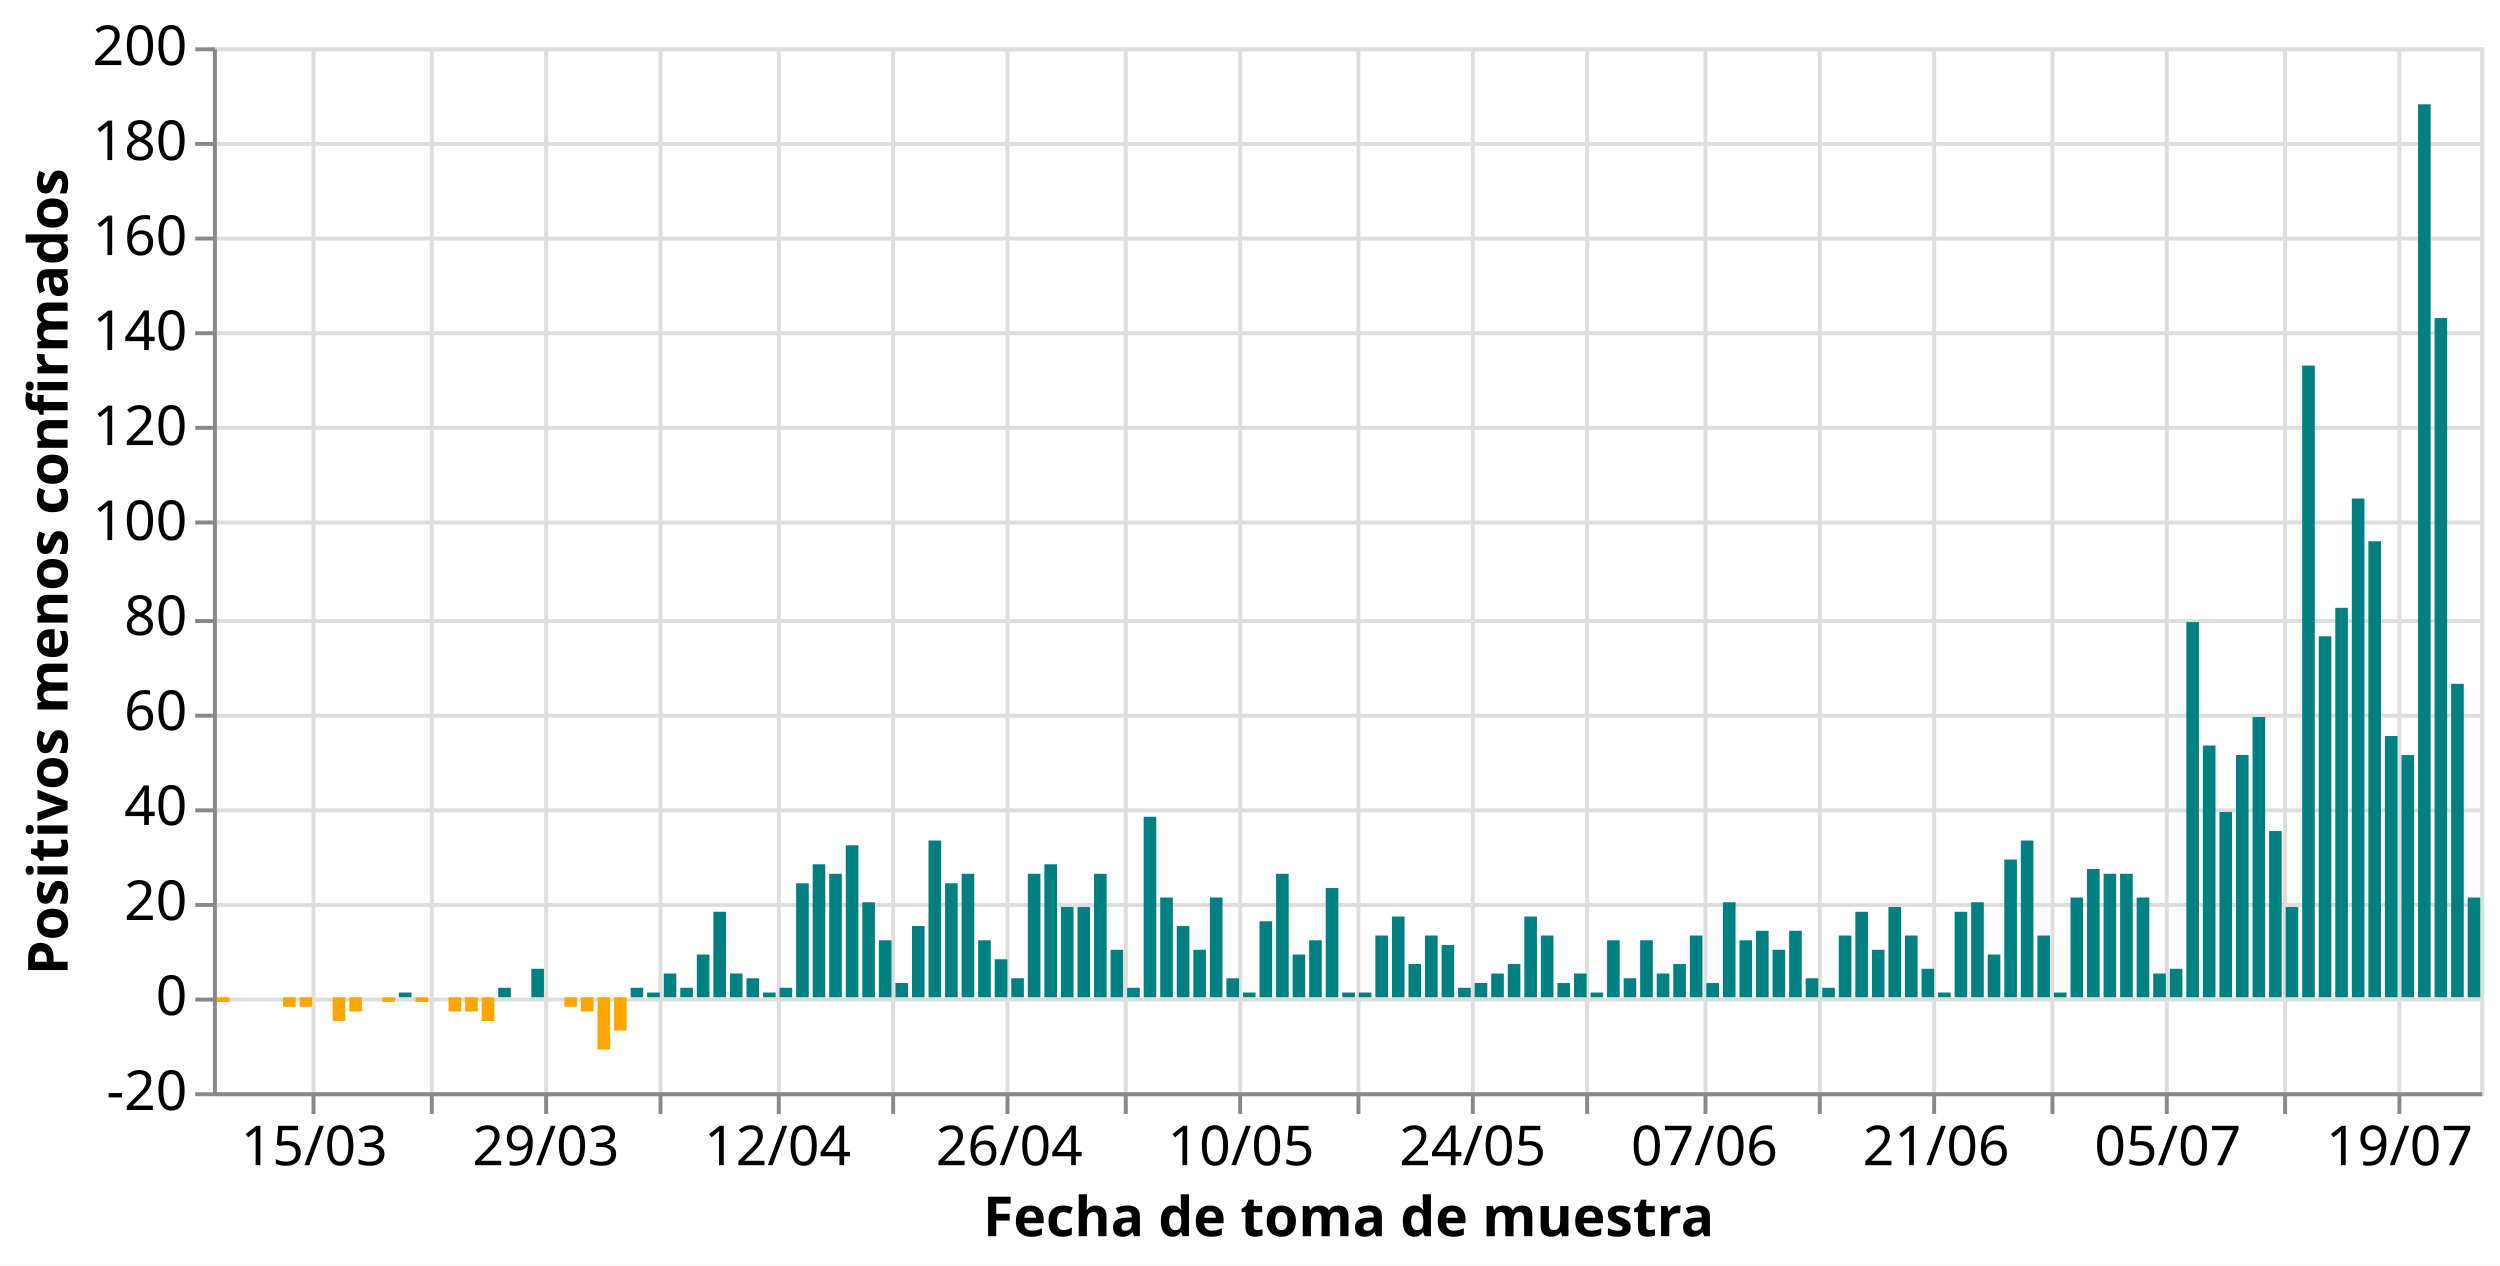
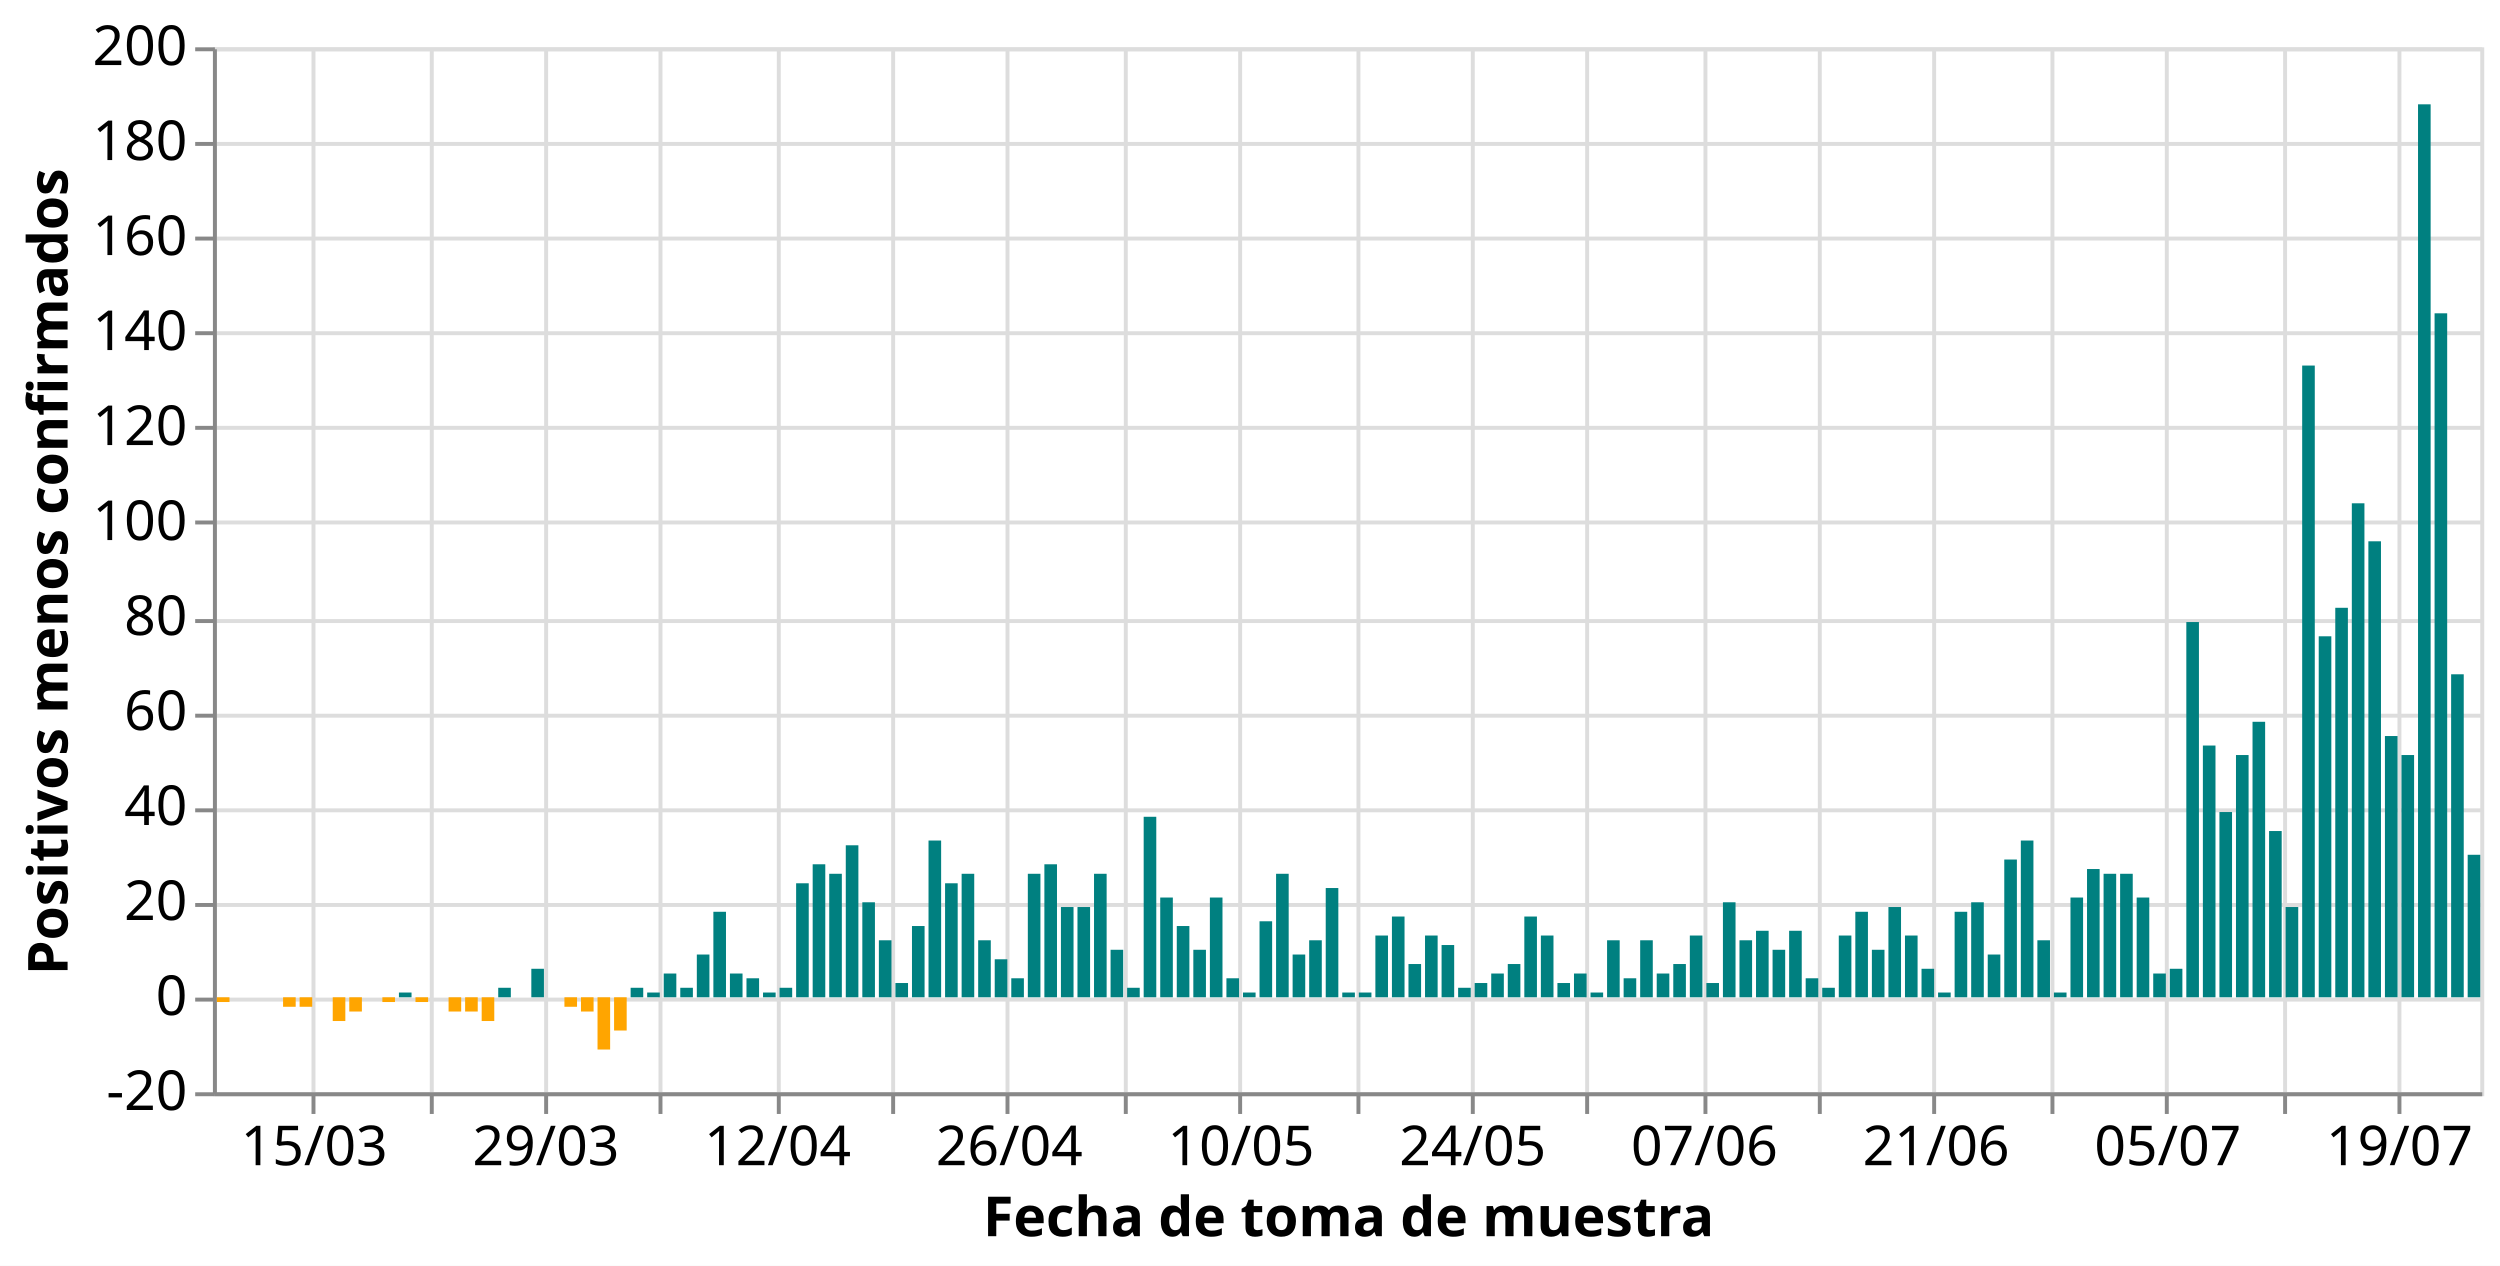
<svg xmlns="http://www.w3.org/2000/svg" class="marks" width="634" height="321" viewBox="0 0 634 321" version="1.1">
  <rect width="634" height="321" style="fill: white;" />
  <g transform="translate(54,12)">
    <g class="mark-group role-frame root">
      <g transform="translate(0,0)">
        <path class="background" d="M0.5,0.5h575v265h-575Z" style="fill: none; stroke: #ddd;" />
        <g>
          <g class="mark-group role-axis">
            <g transform="translate(0.5,265.5)">
              <path class="background" d="M0,0h0v0h0Z" style="pointer-events: none; fill: none;" />
              <g>
                <g class="mark-rule role-axis-grid" style="pointer-events: none;">
                  <line transform="translate(25,-265)" x2="0" y2="265" style="fill: none; stroke: #ddd; stroke-width: 1; opacity: 1;" />
                  <line transform="translate(55,-265)" x2="0" y2="265" style="fill: none; stroke: #ddd; stroke-width: 1; opacity: 1;" />
                  <line transform="translate(84,-265)" x2="0" y2="265" style="fill: none; stroke: #ddd; stroke-width: 1; opacity: 1;" />
                  <line transform="translate(113,-265)" x2="0" y2="265" style="fill: none; stroke: #ddd; stroke-width: 1; opacity: 1;" />
                  <line transform="translate(143,-265)" x2="0" y2="265" style="fill: none; stroke: #ddd; stroke-width: 1; opacity: 1;" />
                  <line transform="translate(172,-265)" x2="0" y2="265" style="fill: none; stroke: #ddd; stroke-width: 1; opacity: 1;" />
                  <line transform="translate(201,-265)" x2="0" y2="265" style="fill: none; stroke: #ddd; stroke-width: 1; opacity: 1;" />
                  <line transform="translate(231,-265)" x2="0" y2="265" style="fill: none; stroke: #ddd; stroke-width: 1; opacity: 1;" />
                  <line transform="translate(260,-265)" x2="0" y2="265" style="fill: none; stroke: #ddd; stroke-width: 1; opacity: 1;" />
                  <line transform="translate(290,-265)" x2="0" y2="265" style="fill: none; stroke: #ddd; stroke-width: 1; opacity: 1;" />
                  <line transform="translate(319,-265)" x2="0" y2="265" style="fill: none; stroke: #ddd; stroke-width: 1; opacity: 1;" />
                  <line transform="translate(348,-265)" x2="0" y2="265" style="fill: none; stroke: #ddd; stroke-width: 1; opacity: 1;" />
                  <line transform="translate(378,-265)" x2="0" y2="265" style="fill: none; stroke: #ddd; stroke-width: 1; opacity: 1;" />
                  <line transform="translate(407,-265)" x2="0" y2="265" style="fill: none; stroke: #ddd; stroke-width: 1; opacity: 1;" />
                  <line transform="translate(436,-265)" x2="0" y2="265" style="fill: none; stroke: #ddd; stroke-width: 1; opacity: 1;" />
                  <line transform="translate(466,-265)" x2="0" y2="265" style="fill: none; stroke: #ddd; stroke-width: 1; opacity: 1;" />
                  <line transform="translate(495,-265)" x2="0" y2="265" style="fill: none; stroke: #ddd; stroke-width: 1; opacity: 1;" />
                  <line transform="translate(525,-265)" x2="0" y2="265" style="fill: none; stroke: #ddd; stroke-width: 1; opacity: 1;" />
                  <line transform="translate(554,-265)" x2="0" y2="265" style="fill: none; stroke: #ddd; stroke-width: 1; opacity: 1;" />
                </g>
              </g>
              <path class="foreground" d="" style="pointer-events: none; display: none; fill: none;" />
            </g>
          </g>
          <g class="mark-group role-axis">
            <g transform="translate(0.5,0.5)">
              <path class="background" d="M0,0h0v0h0Z" style="pointer-events: none; fill: none;" />
              <g>
                <g class="mark-rule role-axis-grid" style="pointer-events: none;">
                  <line transform="translate(0,265)" x2="575" y2="0" style="fill: none; stroke: #ddd; stroke-width: 1; opacity: 1;" />
                  <line transform="translate(0,241)" x2="575" y2="0" style="fill: none; stroke: #ddd; stroke-width: 1; opacity: 1;" />
                  <line transform="translate(0,217)" x2="575" y2="0" style="fill: none; stroke: #ddd; stroke-width: 1; opacity: 1;" />
                  <line transform="translate(0,193)" x2="575" y2="0" style="fill: none; stroke: #ddd; stroke-width: 1; opacity: 1;" />
                  <line transform="translate(0,169)" x2="575" y2="0" style="fill: none; stroke: #ddd; stroke-width: 1; opacity: 1;" />
                  <line transform="translate(0,145)" x2="575" y2="0" style="fill: none; stroke: #ddd; stroke-width: 1; opacity: 1;" />
                  <line transform="translate(0,120)" x2="575" y2="0" style="fill: none; stroke: #ddd; stroke-width: 1; opacity: 1;" />
                  <line transform="translate(0,96)" x2="575" y2="0" style="fill: none; stroke: #ddd; stroke-width: 1; opacity: 1;" />
                  <line transform="translate(0,72)" x2="575" y2="0" style="fill: none; stroke: #ddd; stroke-width: 1; opacity: 1;" />
                  <line transform="translate(0,48)" x2="575" y2="0" style="fill: none; stroke: #ddd; stroke-width: 1; opacity: 1;" />
                  <line transform="translate(0,24)" x2="575" y2="0" style="fill: none; stroke: #ddd; stroke-width: 1; opacity: 1;" />
                  <line transform="translate(0,0)" x2="575" y2="0" style="fill: none; stroke: #ddd; stroke-width: 1; opacity: 1;" />
                </g>
              </g>
              <path class="foreground" d="" style="pointer-events: none; display: none; fill: none;" />
            </g>
          </g>
          <g class="mark-group role-axis">
            <g transform="translate(0.5,265.5)">
              <path class="background" d="M0,0h0v0h0Z" style="pointer-events: none; fill: none;" />
              <g>
                <g class="mark-rule role-axis-tick" style="pointer-events: none;">
                  <line transform="translate(25,0)" x2="0" y2="5" style="fill: none; stroke: #888; stroke-width: 1; opacity: 1;" />
                  <line transform="translate(55,0)" x2="0" y2="5" style="fill: none; stroke: #888; stroke-width: 1; opacity: 1;" />
                  <line transform="translate(84,0)" x2="0" y2="5" style="fill: none; stroke: #888; stroke-width: 1; opacity: 1;" />
                  <line transform="translate(113,0)" x2="0" y2="5" style="fill: none; stroke: #888; stroke-width: 1; opacity: 1;" />
                  <line transform="translate(143,0)" x2="0" y2="5" style="fill: none; stroke: #888; stroke-width: 1; opacity: 1;" />
                  <line transform="translate(172,0)" x2="0" y2="5" style="fill: none; stroke: #888; stroke-width: 1; opacity: 1;" />
                  <line transform="translate(201,0)" x2="0" y2="5" style="fill: none; stroke: #888; stroke-width: 1; opacity: 1;" />
                  <line transform="translate(231,0)" x2="0" y2="5" style="fill: none; stroke: #888; stroke-width: 1; opacity: 1;" />
                  <line transform="translate(260,0)" x2="0" y2="5" style="fill: none; stroke: #888; stroke-width: 1; opacity: 1;" />
                  <line transform="translate(290,0)" x2="0" y2="5" style="fill: none; stroke: #888; stroke-width: 1; opacity: 1;" />
                  <line transform="translate(319,0)" x2="0" y2="5" style="fill: none; stroke: #888; stroke-width: 1; opacity: 1;" />
                  <line transform="translate(348,0)" x2="0" y2="5" style="fill: none; stroke: #888; stroke-width: 1; opacity: 1;" />
                  <line transform="translate(378,0)" x2="0" y2="5" style="fill: none; stroke: #888; stroke-width: 1; opacity: 1;" />
                  <line transform="translate(407,0)" x2="0" y2="5" style="fill: none; stroke: #888; stroke-width: 1; opacity: 1;" />
                  <line transform="translate(436,0)" x2="0" y2="5" style="fill: none; stroke: #888; stroke-width: 1; opacity: 1;" />
                  <line transform="translate(466,0)" x2="0" y2="5" style="fill: none; stroke: #888; stroke-width: 1; opacity: 1;" />
                  <line transform="translate(495,0)" x2="0" y2="5" style="fill: none; stroke: #888; stroke-width: 1; opacity: 1;" />
                  <line transform="translate(525,0)" x2="0" y2="5" style="fill: none; stroke: #888; stroke-width: 1; opacity: 1;" />
                  <line transform="translate(554,0)" x2="0" y2="5" style="fill: none; stroke: #888; stroke-width: 1; opacity: 1;" />
                </g>
                <g class="mark-text role-axis-label" style="pointer-events: none;">
                  <text text-anchor="middle" transform="translate(25.18248,18)" style="font-family: sans-serif; font-size: 14px; fill: #000; opacity: 1;">15/03</text>
                  <text text-anchor="middle" transform="translate(54.56204,18)" style="font-family: sans-serif; font-size: 14px; fill: #000; opacity: 0;">22/03</text>
                  <text text-anchor="middle" transform="translate(83.94161,18)" style="font-family: sans-serif; font-size: 14px; fill: #000; opacity: 1;">29/03</text>
                  <text text-anchor="middle" transform="translate(113.3212,18)" style="font-family: sans-serif; font-size: 14px; fill: #000; opacity: 0;">05/04</text>
                  <text text-anchor="middle" transform="translate(142.7007,18)" style="font-family: sans-serif; font-size: 14px; fill: #000; opacity: 1;">12/04</text>
                  <text text-anchor="middle" transform="translate(172.0803,18)" style="font-family: sans-serif; font-size: 14px; fill: #000; opacity: 0;">19/04</text>
                  <text text-anchor="middle" transform="translate(201.4599,18)" style="font-family: sans-serif; font-size: 14px; fill: #000; opacity: 1;">26/04</text>
                  <text text-anchor="middle" transform="translate(230.8394,18)" style="font-family: sans-serif; font-size: 14px; fill: #000; opacity: 0;">03/05</text>
                  <text text-anchor="middle" transform="translate(260.219,18)" style="font-family: sans-serif; font-size: 14px; fill: #000; opacity: 1;">10/05</text>
                  <text text-anchor="middle" transform="translate(289.5985,18)" style="font-family: sans-serif; font-size: 14px; fill: #000; opacity: 0;">17/05</text>
                  <text text-anchor="middle" transform="translate(318.9781,18)" style="font-family: sans-serif; font-size: 14px; fill: #000; opacity: 1;">24/05</text>
                  <text text-anchor="middle" transform="translate(348.3577,18)" style="font-family: sans-serif; font-size: 14px; fill: #000; opacity: 0;">31/05</text>
                  <text text-anchor="middle" transform="translate(377.7372,18)" style="font-family: sans-serif; font-size: 14px; fill: #000; opacity: 1;">07/06</text>
                  <text text-anchor="middle" transform="translate(407.1168,18)" style="font-family: sans-serif; font-size: 14px; fill: #000; opacity: 0;">14/06</text>
                  <text text-anchor="middle" transform="translate(436.4964,18)" style="font-family: sans-serif; font-size: 14px; fill: #000; opacity: 1;">21/06</text>
                  <text text-anchor="middle" transform="translate(465.8759,18)" style="font-family: sans-serif; font-size: 14px; fill: #000; opacity: 0;">28/06</text>
                  <text text-anchor="middle" transform="translate(495.2555,18)" style="font-family: sans-serif; font-size: 14px; fill: #000; opacity: 1;">05/07</text>
                  <text text-anchor="middle" transform="translate(524.635,18)" style="font-family: sans-serif; font-size: 14px; fill: #000; opacity: 0;">12/07</text>
                  <text text-anchor="middle" transform="translate(554.0146,18)" style="font-family: sans-serif; font-size: 14px; fill: #000; opacity: 1;">19/07</text>
                </g>
                <g class="mark-rule role-axis-domain" style="pointer-events: none;">
                  <line transform="translate(0,0)" x2="575" y2="0" style="fill: none; stroke: #888; stroke-width: 1; opacity: 1;" />
                </g>
                <g class="mark-text role-axis-title" style="pointer-events: none;">
                  <text text-anchor="middle" transform="translate(287.5,36)" style="font-family: sans-serif; font-size: 14px; font-weight: bold; fill: #000; opacity: 1;">Fecha de toma de muestra</text>
                </g>
              </g>
              <path class="foreground" d="" style="pointer-events: none; display: none; fill: none;" />
            </g>
          </g>
          <g class="mark-group role-axis">
            <g transform="translate(0.5,0.5)">
              <path class="background" d="M0,0h0v0h0Z" style="pointer-events: none; fill: none;" />
              <g>
                <g class="mark-rule role-axis-tick" style="pointer-events: none;">
                  <line transform="translate(0,265)" x2="-5" y2="0" style="fill: none; stroke: #888; stroke-width: 1; opacity: 1;" />
                  <line transform="translate(0,241)" x2="-5" y2="0" style="fill: none; stroke: #888; stroke-width: 1; opacity: 1;" />
                  <line transform="translate(0,217)" x2="-5" y2="0" style="fill: none; stroke: #888; stroke-width: 1; opacity: 1;" />
                  <line transform="translate(0,193)" x2="-5" y2="0" style="fill: none; stroke: #888; stroke-width: 1; opacity: 1;" />
                  <line transform="translate(0,169)" x2="-5" y2="0" style="fill: none; stroke: #888; stroke-width: 1; opacity: 1;" />
                  <line transform="translate(0,145)" x2="-5" y2="0" style="fill: none; stroke: #888; stroke-width: 1; opacity: 1;" />
                  <line transform="translate(0,120)" x2="-5" y2="0" style="fill: none; stroke: #888; stroke-width: 1; opacity: 1;" />
                  <line transform="translate(0,96)" x2="-5" y2="0" style="fill: none; stroke: #888; stroke-width: 1; opacity: 1;" />
                  <line transform="translate(0,72)" x2="-5" y2="0" style="fill: none; stroke: #888; stroke-width: 1; opacity: 1;" />
                  <line transform="translate(0,48)" x2="-5" y2="0" style="fill: none; stroke: #888; stroke-width: 1; opacity: 1;" />
                  <line transform="translate(0,24)" x2="-5" y2="0" style="fill: none; stroke: #888; stroke-width: 1; opacity: 1;" />
                  <line transform="translate(0,0)" x2="-5" y2="0" style="fill: none; stroke: #888; stroke-width: 1; opacity: 1;" />
                </g>
                <g class="mark-text role-axis-label" style="pointer-events: none;">
                  <text text-anchor="end" transform="translate(-7,269)" style="font-family: sans-serif; font-size: 14px; fill: #000; opacity: 1;">-20</text>
                  <text text-anchor="end" transform="translate(-7,244.9091)" style="font-family: sans-serif; font-size: 14px; fill: #000; opacity: 1;">0</text>
                  <text text-anchor="end" transform="translate(-7,220.8182)" style="font-family: sans-serif; font-size: 14px; fill: #000; opacity: 1;">20</text>
                  <text text-anchor="end" transform="translate(-7,196.7273)" style="font-family: sans-serif; font-size: 14px; fill: #000; opacity: 1;">40</text>
                  <text text-anchor="end" transform="translate(-7,172.6364)" style="font-family: sans-serif; font-size: 14px; fill: #000; opacity: 1;">60</text>
                  <text text-anchor="end" transform="translate(-7,148.5455)" style="font-family: sans-serif; font-size: 14px; fill: #000; opacity: 1;">80</text>
                  <text text-anchor="end" transform="translate(-7,124.4545)" style="font-family: sans-serif; font-size: 14px; fill: #000; opacity: 1;">100</text>
                  <text text-anchor="end" transform="translate(-7,100.3636)" style="font-family: sans-serif; font-size: 14px; fill: #000; opacity: 1;">120</text>
                  <text text-anchor="end" transform="translate(-7,76.27273)" style="font-family: sans-serif; font-size: 14px; fill: #000; opacity: 1;">140</text>
                  <text text-anchor="end" transform="translate(-7,52.18182)" style="font-family: sans-serif; font-size: 14px; fill: #000; opacity: 1;">160</text>
                  <text text-anchor="end" transform="translate(-7,28.09091)" style="font-family: sans-serif; font-size: 14px; fill: #000; opacity: 1;">180</text>
                  <text text-anchor="end" transform="translate(-7,4)" style="font-family: sans-serif; font-size: 14px; fill: #000; opacity: 1;">200</text>
                </g>
                <g class="mark-rule role-axis-domain" style="pointer-events: none;">
                  <line transform="translate(0,265)" x2="0" y2="-265" style="fill: none; stroke: #888; stroke-width: 1; opacity: 1;" />
                </g>
                <g class="mark-text role-axis-title" style="pointer-events: none;">
                  <text text-anchor="middle" transform="translate(-34.3584,132.5) rotate(-90) translate(0,-3)" style="font-family: sans-serif; font-size: 14px; font-weight: bold; fill: #000; opacity: 1;">Positivos menos confirmados</text>
                </g>
              </g>
              <path class="foreground" d="" style="pointer-events: none; display: none; fill: none;" />
            </g>
          </g>
          <g class="mark-rect role-mark marks">
            <path d="M1,240.909h3.197v1.205h-3.197Z" style="fill: orange;" />
            <path d="M5.197,240.909h3.197v0h-3.197Z" style="fill: teal;" />
            <path d="M9.394,240.909h3.197v0h-3.197Z" style="fill: teal;" />
            <path d="M13.591,240.909h3.197v0h-3.197Z" style="fill: teal;" />
            <path d="M17.788,240.909h3.197v2.409h-3.197Z" style="fill: orange;" />
            <path d="M21.985,240.909h3.197v2.409h-3.197Z" style="fill: orange;" />
            <path d="M26.182,240.909h3.197v0h-3.197Z" style="fill: teal;" />
            <path d="M30.38,240.909h3.197v6.023h-3.197Z" style="fill: orange;" />
            <path d="M34.577,240.909h3.197v3.614h-3.197Z" style="fill: orange;" />
            <path d="M38.774,240.909h3.197v0h-3.197Z" style="fill: teal;" />
            <path d="M42.971,240.909h3.197v1.205h-3.197Z" style="fill: orange;" />
            <path d="M47.168,239.705h3.197v1.205h-3.197Z" style="fill: teal;" />
            <path d="M51.365,240.909h3.197v1.205h-3.197Z" style="fill: orange;" />
            <path d="M55.562,240.909h3.197v0h-3.197Z" style="fill: teal;" />
            <path d="M59.759,240.909h3.197v3.614h-3.197Z" style="fill: orange;" />
            <path d="M63.956,240.909h3.197v3.614h-3.197Z" style="fill: orange;" />
            <path d="M68.153,240.909h3.197v6.023h-3.197Z" style="fill: orange;" />
            <path d="M72.35,238.5h3.197v2.409h-3.197Z" style="fill: teal;" />
            <path d="M76.547,240.909h3.197v0h-3.197Z" style="fill: teal;" />
            <path d="M80.745,233.682h3.197v7.227h-3.197Z" style="fill: teal;" />
            <path d="M84.942,240.909h3.197v0h-3.197Z" style="fill: teal;" />
            <path d="M89.139,240.909h3.197v2.409h-3.197Z" style="fill: orange;" />
            <path d="M93.336,240.909h3.197v3.614h-3.197Z" style="fill: orange;" />
            <path d="M97.533,240.909h3.197v13.25h-3.197Z" style="fill: orange;" />
            <path d="M101.73,240.909h3.197v8.432h-3.197Z" style="fill: orange;" />
            <path d="M105.927,238.5h3.197v2.409h-3.197Z" style="fill: teal;" />
            <path d="M110.124,239.705h3.197v1.205h-3.197Z" style="fill: teal;" />
            <path d="M114.321,234.886h3.197v6.023h-3.197Z" style="fill: teal;" />
            <path d="M118.518,238.5h3.197v2.409h-3.197Z" style="fill: teal;" />
            <path d="M122.715,230.068h3.197v10.841h-3.197Z" style="fill: teal;" />
            <path d="M126.912,219.227h3.197v21.682h-3.197Z" style="fill: teal;" />
            <path d="M131.109,234.886h3.197v6.023h-3.197Z" style="fill: teal;" />
            <path d="M135.307,236.091h3.197v4.818h-3.197Z" style="fill: teal;" />
            <path d="M139.504,239.705h3.197v1.205h-3.197Z" style="fill: teal;" />
            <path d="M143.701,238.5h3.197v2.409h-3.197Z" style="fill: teal;" />
            <path d="M147.898,212h3.197v28.909h-3.197Z" style="fill: teal;" />
            <path d="M152.095,207.182h3.197v33.727h-3.197Z" style="fill: teal;" />
            <path d="M156.292,209.591h3.197v31.318h-3.197Z" style="fill: teal;" />
            <path d="M160.489,202.364h3.197v38.545h-3.197Z" style="fill: teal;" />
            <path d="M164.686,216.818h3.197v24.091h-3.197Z" style="fill: teal;" />
            <path d="M168.883,226.455h3.197v14.455h-3.197Z" style="fill: teal;" />
            <path d="M173.08,237.295h3.197v3.614h-3.197Z" style="fill: teal;" />
            <path d="M177.277,222.841h3.197v18.068h-3.197Z" style="fill: teal;" />
            <path d="M181.474,201.159h3.197v39.75h-3.197Z" style="fill: teal;" />
            <path d="M185.672,212h3.197v28.909h-3.197Z" style="fill: teal;" />
            <path d="M189.869,209.591h3.197v31.318h-3.197Z" style="fill: teal;" />
            <path d="M194.066,226.455h3.197v14.455h-3.197Z" style="fill: teal;" />
            <path d="M198.263,231.273h3.197v9.636h-3.197Z" style="fill: teal;" />
            <path d="M202.46,236.091h3.197v4.818h-3.197Z" style="fill: teal;" />
            <path d="M206.657,209.591h3.197v31.318h-3.197Z" style="fill: teal;" />
            <path d="M210.854,207.182h3.197v33.727h-3.197Z" style="fill: teal;" />
            <path d="M215.051,218.023h3.197v22.886h-3.197Z" style="fill: teal;" />
            <path d="M219.248,218.023h3.197v22.886h-3.197Z" style="fill: teal;" />
            <path d="M223.445,209.591h3.197v31.318h-3.197Z" style="fill: teal;" />
            <path d="M227.642,228.864h3.197v12.045h-3.197Z" style="fill: teal;" />
            <path d="M231.839,238.5h3.197v2.409h-3.197Z" style="fill: teal;" />
            <path d="M236.036,195.136h3.197v45.773h-3.197Z" style="fill: teal;" />
            <path d="M240.234,215.614h3.197v25.295h-3.197Z" style="fill: teal;" />
            <path d="M244.431,222.841h3.197v18.068h-3.197Z" style="fill: teal;" />
            <path d="M248.628,228.864h3.197v12.045h-3.197Z" style="fill: teal;" />
            <path d="M252.825,215.614h3.197v25.295h-3.197Z" style="fill: teal;" />
            <path d="M257.022,236.091h3.197v4.818h-3.197Z" style="fill: teal;" />
            <path d="M261.219,239.705h3.197v1.205h-3.197Z" style="fill: teal;" />
            <path d="M265.416,221.636h3.197v19.273h-3.197Z" style="fill: teal;" />
            <path d="M269.613,209.591h3.197v31.318h-3.197Z" style="fill: teal;" />
            <path d="M273.81,230.068h3.197v10.841h-3.197Z" style="fill: teal;" />
            <path d="M278.007,226.455h3.197v14.455h-3.197Z" style="fill: teal;" />
            <path d="M282.204,213.205h3.197v27.705h-3.197Z" style="fill: teal;" />
            <path d="M286.401,239.705h3.197v1.205h-3.197Z" style="fill: teal;" />
            <path d="M290.599,239.705h3.197v1.205h-3.197Z" style="fill: teal;" />
            <path d="M294.796,225.25h3.197v15.659h-3.197Z" style="fill: teal;" />
            <path d="M298.993,220.432h3.197v20.477h-3.197Z" style="fill: teal;" />
            <path d="M303.19,232.477h3.197v8.432h-3.197Z" style="fill: teal;" />
            <path d="M307.387,225.25h3.197v15.659h-3.197Z" style="fill: teal;" />
            <path d="M311.584,227.659h3.197v13.25h-3.197Z" style="fill: teal;" />
            <path d="M315.781,238.5h3.197v2.409h-3.197Z" style="fill: teal;" />
            <path d="M319.978,237.295h3.197v3.614h-3.197Z" style="fill: teal;" />
            <path d="M324.175,234.886h3.197v6.023h-3.197Z" style="fill: teal;" />
            <path d="M328.372,232.477h3.197v8.432h-3.197Z" style="fill: teal;" />
            <path d="M332.569,220.432h3.197v20.477h-3.197Z" style="fill: teal;" />
            <path d="M336.766,225.25h3.197v15.659h-3.197Z" style="fill: teal;" />
            <path d="M340.964,237.295h3.197v3.614h-3.197Z" style="fill: teal;" />
            <path d="M345.161,234.886h3.197v6.023h-3.197Z" style="fill: teal;" />
            <path d="M349.358,239.705h3.197v1.205h-3.197Z" style="fill: teal;" />
            <path d="M353.555,226.455h3.197v14.455h-3.197Z" style="fill: teal;" />
            <path d="M357.752,236.091h3.197v4.818h-3.197Z" style="fill: teal;" />
            <path d="M361.949,226.455h3.197v14.455h-3.197Z" style="fill: teal;" />
            <path d="M366.146,234.886h3.197v6.023h-3.197Z" style="fill: teal;" />
            <path d="M370.343,232.477h3.197v8.432h-3.197Z" style="fill: teal;" />
            <path d="M374.54,225.25h3.197v15.659h-3.197Z" style="fill: teal;" />
            <path d="M378.737,237.295h3.197v3.614h-3.197Z" style="fill: teal;" />
            <path d="M382.934,216.818h3.197v24.091h-3.197Z" style="fill: teal;" />
            <path d="M387.131,226.455h3.197v14.455h-3.197Z" style="fill: teal;" />
            <path d="M391.328,224.045h3.197v16.864h-3.197Z" style="fill: teal;" />
            <path d="M395.526,228.864h3.197v12.045h-3.197Z" style="fill: teal;" />
            <path d="M399.723,224.045h3.197v16.864h-3.197Z" style="fill: teal;" />
            <path d="M403.92,236.091h3.197v4.818h-3.197Z" style="fill: teal;" />
            <path d="M408.117,238.5h3.197v2.409h-3.197Z" style="fill: teal;" />
            <path d="M412.314,225.25h3.197v15.659h-3.197Z" style="fill: teal;" />
            <path d="M416.511,219.227h3.197v21.682h-3.197Z" style="fill: teal;" />
            <path d="M420.708,228.864h3.197v12.045h-3.197Z" style="fill: teal;" />
            <path d="M424.905,218.023h3.197v22.886h-3.197Z" style="fill: teal;" />
            <path d="M429.102,225.25h3.197v15.659h-3.197Z" style="fill: teal;" />
            <path d="M433.299,233.682h3.197v7.227h-3.197Z" style="fill: teal;" />
            <path d="M437.496,239.705h3.197v1.205h-3.197Z" style="fill: teal;" />
            <path d="M441.693,219.227h3.197v21.682h-3.197Z" style="fill: teal;" />
            <path d="M445.891,216.818h3.197v24.091h-3.197Z" style="fill: teal;" />
            <path d="M450.088,230.068h3.197v10.841h-3.197Z" style="fill: teal;" />
            <path d="M454.285,205.977h3.197v34.932h-3.197Z" style="fill: teal;" />
            <path d="M458.482,201.159h3.197v39.75h-3.197Z" style="fill: teal;" />
-             <path d="M462.679,225.25h3.197v15.659h-3.197Z" style="fill: teal;" />
+             <path d="M462.679,226.455h3.197v14.455h-3.197Z" style="fill: teal;" />
            <path d="M466.876,239.705h3.197v1.205h-3.197Z" style="fill: teal;" />
            <path d="M471.073,215.614h3.197v25.295h-3.197Z" style="fill: teal;" />
            <path d="M475.27,208.386h3.197v32.523h-3.197Z" style="fill: teal;" />
            <path d="M479.467,209.591h3.197v31.318h-3.197Z" style="fill: teal;" />
            <path d="M483.664,209.591h3.197v31.318h-3.197Z" style="fill: teal;" />
            <path d="M487.861,215.614h3.197v25.295h-3.197Z" style="fill: teal;" />
            <path d="M492.058,234.886h3.197v6.023h-3.197Z" style="fill: teal;" />
            <path d="M496.255,233.682h3.197v7.227h-3.197Z" style="fill: teal;" />
            <path d="M500.453,145.75h3.197v95.159h-3.197Z" style="fill: teal;" />
            <path d="M504.65,177.068h3.197v63.841h-3.197Z" style="fill: teal;" />
            <path d="M508.847,193.932h3.197v46.977h-3.197Z" style="fill: teal;" />
            <path d="M513.044,179.477h3.197v61.432h-3.197Z" style="fill: teal;" />
-             <path d="M517.241,169.841h3.197v71.068h-3.197Z" style="fill: teal;" />
+             <path d="M517.241,171.045h3.197v69.864h-3.197Z" style="fill: teal;" />
            <path d="M521.438,198.75h3.197v42.159h-3.197Z" style="fill: teal;" />
            <path d="M525.635,218.023h3.197v22.886h-3.197Z" style="fill: teal;" />
            <path d="M529.832,80.705h3.197v160.205h-3.197Z" style="fill: teal;" />
            <path d="M534.029,149.364h3.197v91.545h-3.197Z" style="fill: teal;" />
            <path d="M538.226,142.136h3.197v98.773h-3.197Z" style="fill: teal;" />
-             <path d="M542.423,114.432h3.197v126.477h-3.197Z" style="fill: teal;" />
+             <path d="M542.423,115.636h3.197v125.273h-3.197Z" style="fill: teal;" />
            <path d="M546.62,125.273h3.197v115.636h-3.197Z" style="fill: teal;" />
            <path d="M550.818,174.659h3.197v66.25h-3.197Z" style="fill: teal;" />
            <path d="M555.015,179.477h3.197v61.432h-3.197Z" style="fill: teal;" />
            <path d="M559.212,14.455h3.197v226.455h-3.197Z" style="fill: teal;" />
-             <path d="M563.409,68.659h3.197v172.25h-3.197Z" style="fill: teal;" />
-             <path d="M567.606,161.409h3.197v79.5h-3.197Z" style="fill: teal;" />
-             <path d="M571.803,215.614h3.197v25.295h-3.197Z" style="fill: teal;" />
+             <path d="M563.409,67.455h3.197v173.455h-3.197Z" style="fill: teal;" />
+             <path d="M567.606,159h3.197v81.909h-3.197Z" style="fill: teal;" />
+             <path d="M571.803,204.773h3.197v36.136h-3.197Z" style="fill: teal;" />
          </g>
        </g>
        <path class="foreground" d="" style="display: none; fill: none;" />
      </g>
    </g>
  </g>
</svg>
